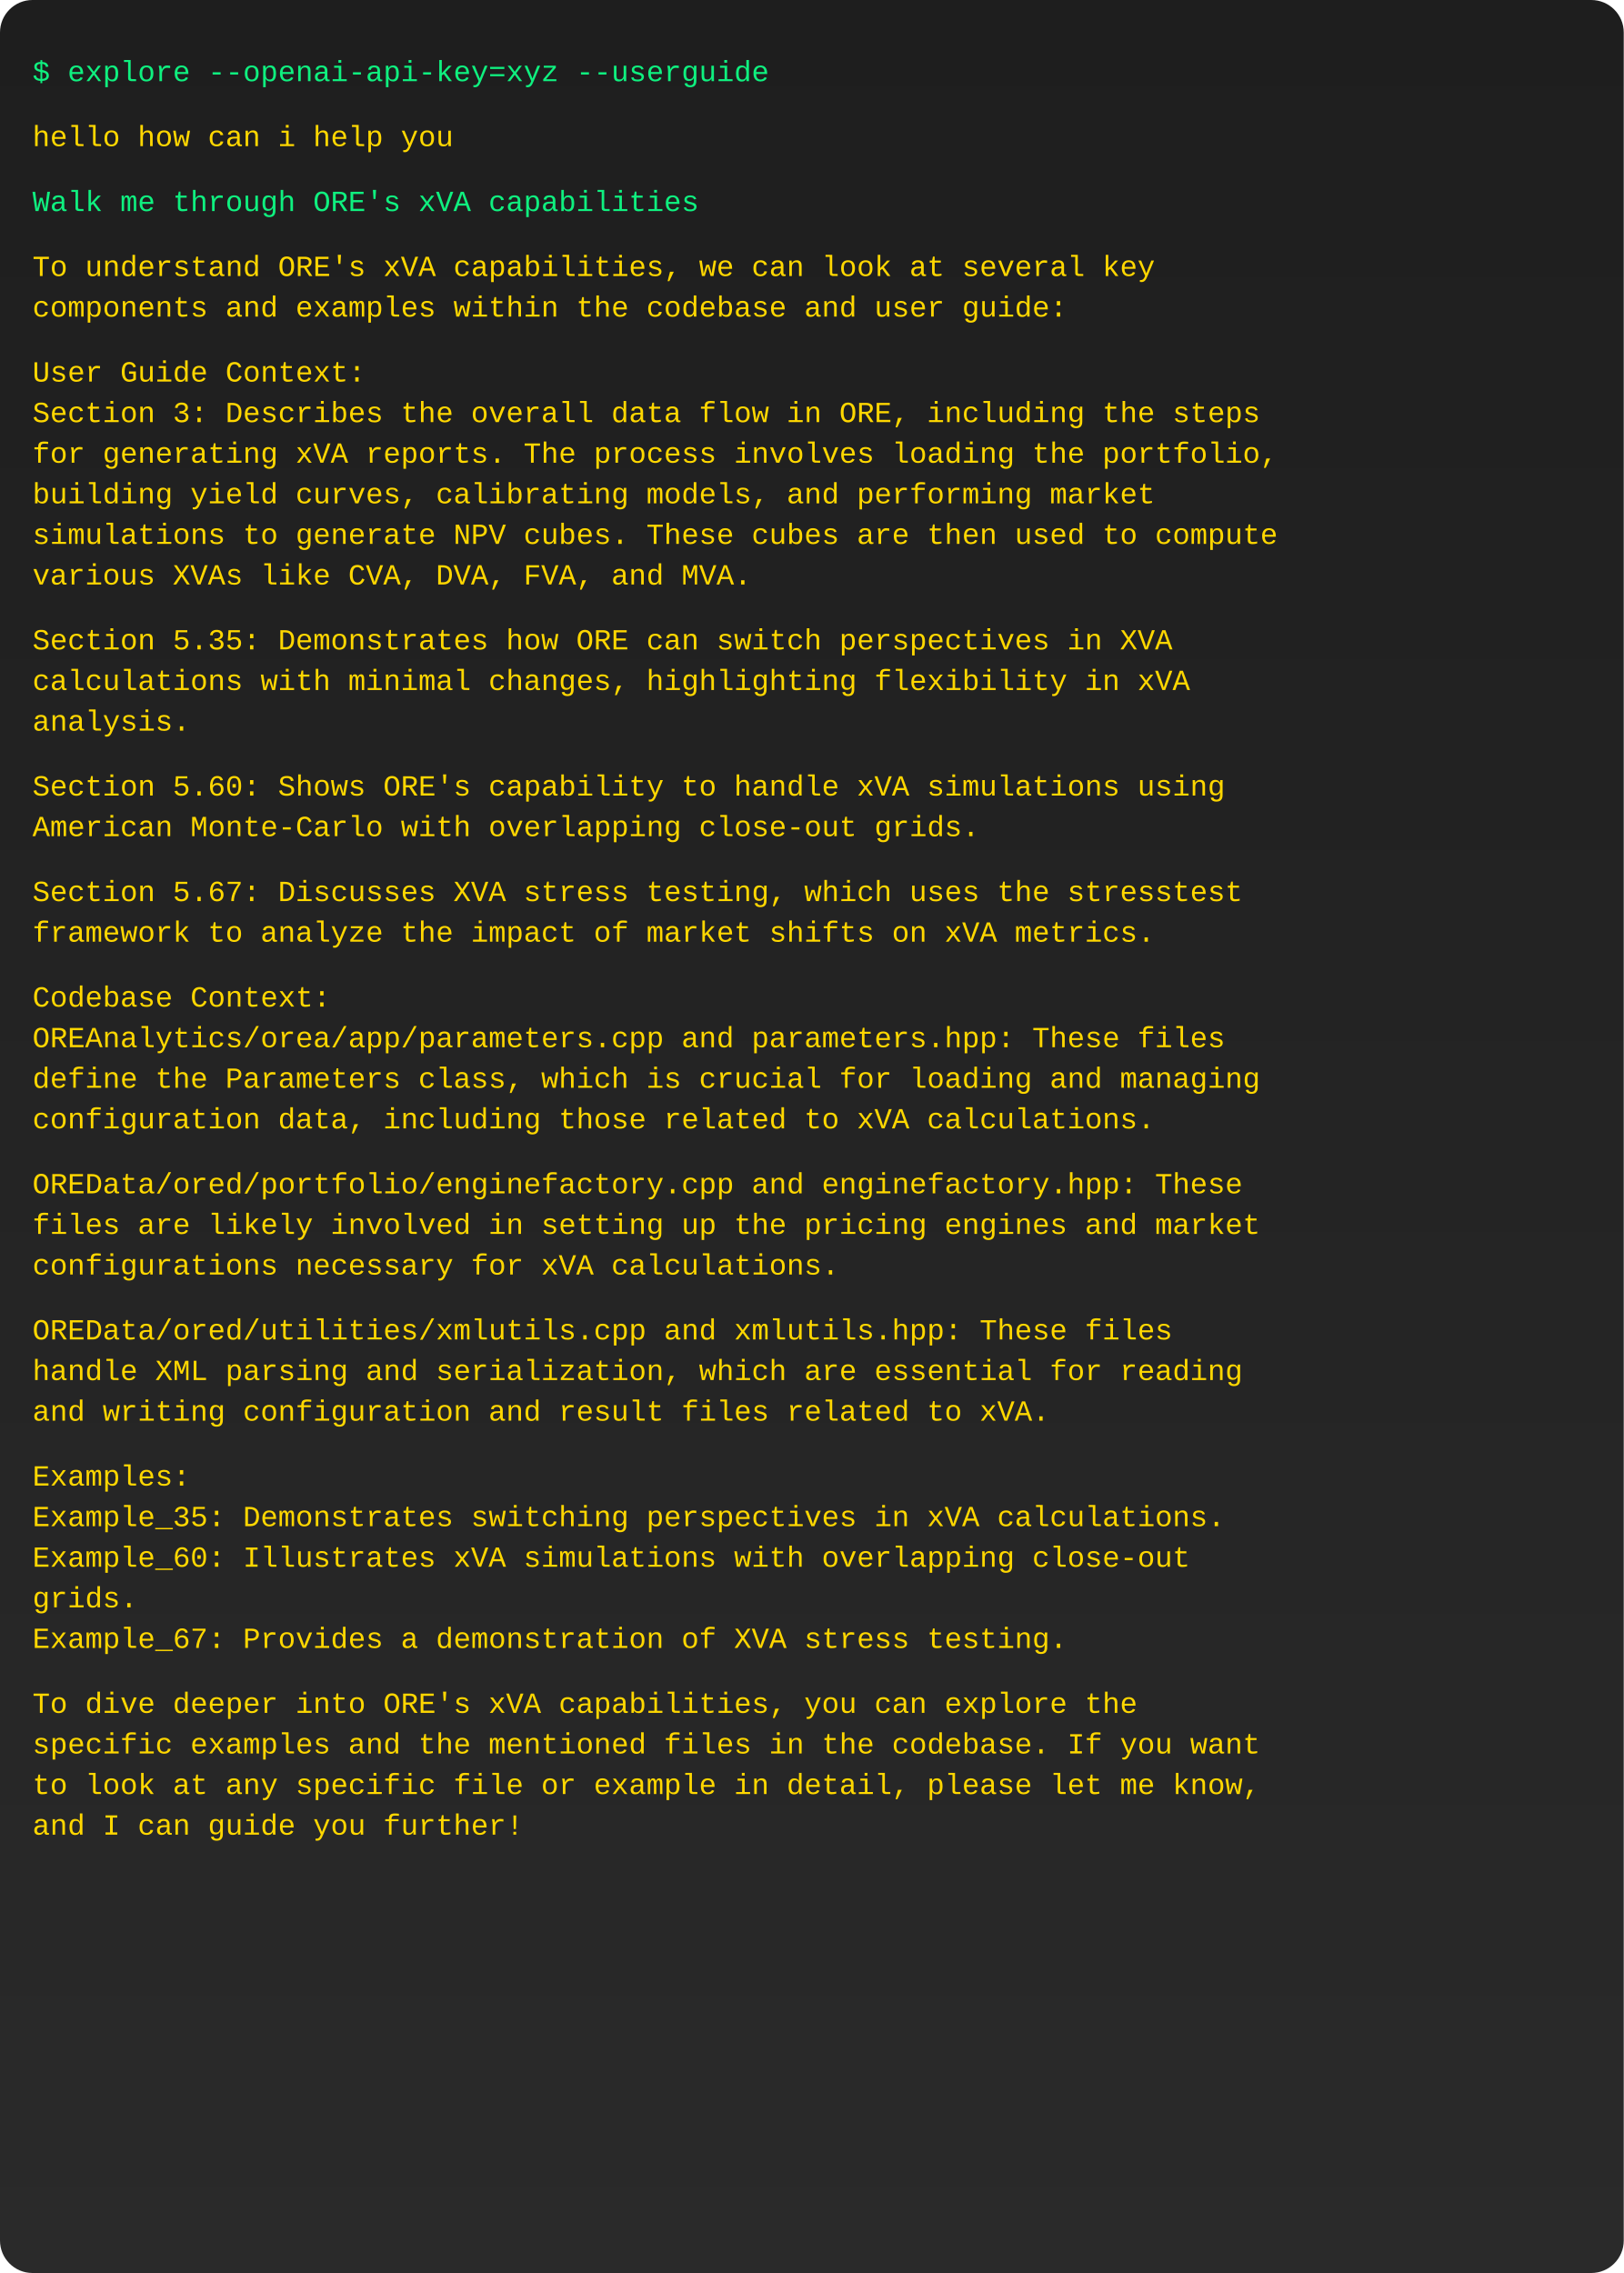
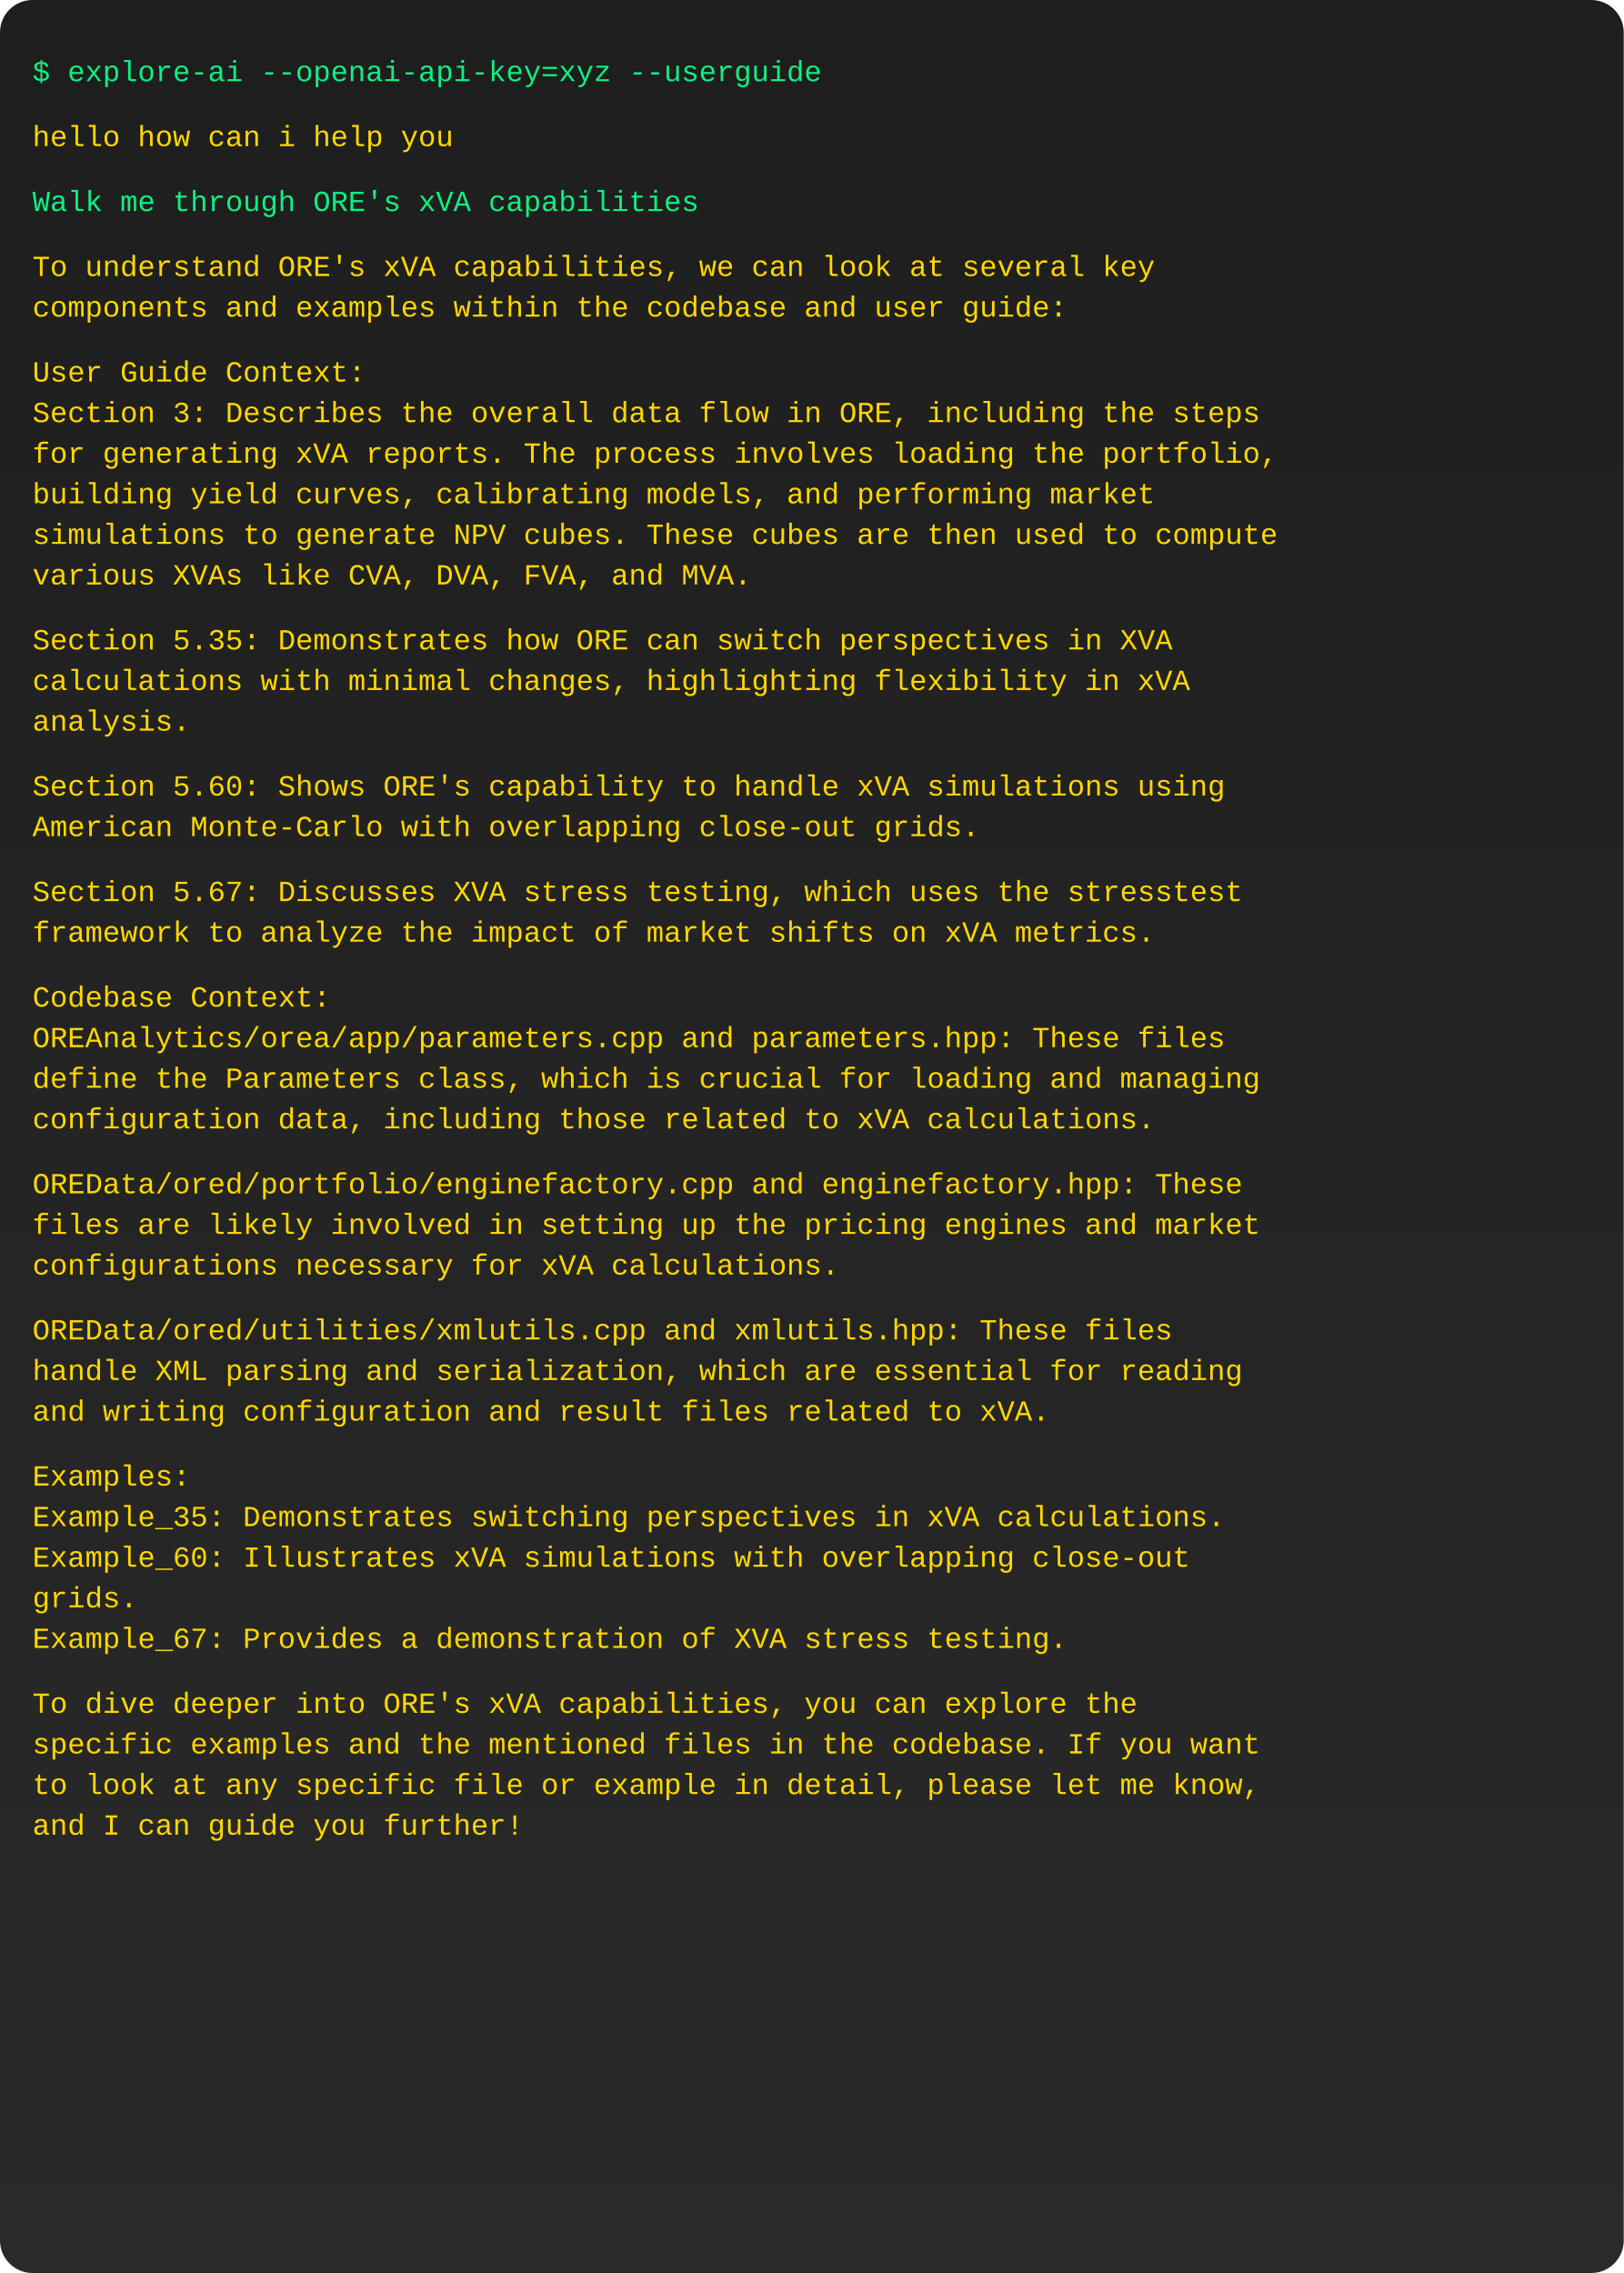
<svg xmlns="http://www.w3.org/2000/svg" version="1.1" width="1000" height="1400" viewBox="0 0 1000 1400">
  <defs>
    <linearGradient id="terminal-bg" x1="0" y1="0" x2="0" y2="1">
      <stop offset="0%" stop-color="#1e1e1e" />
      <stop offset="100%" stop-color="#2a2a2a" />
    </linearGradient>
  </defs>
  <rect x="0" y="0" width="1000" height="1400" rx="20" ry="20" fill="url(#terminal-bg)" />
  <style>
    .terminal-text {
      font-family: "Consolas", "Courier New", monospace;
      font-size: 18px;
      white-space: pre;
    }
    .command,
    .user {
      fill: #0ff07f;
    }
    .system {
      fill: #ffd700;
    }
  </style>
  <g transform="translate(20, 50)">
    <text class="terminal-text command" x="0" y="0">
-       $ explore --openai-api-key=xyz --userguide
+       $ explore-ai --openai-api-key=xyz --userguide
    </text>
    <text class="terminal-text system" x="0" y="40">
      hello how can i help you
    </text>
    <text class="terminal-text user" x="0" y="80">
      Walk me through ORE's xVA capabilities
    </text>
    <text class="terminal-text system" x="0" y="120">
      To understand ORE's xVA capabilities, we can look at several key
    </text>
    <text class="terminal-text system" x="0" y="145">
      components and examples within the codebase and user guide:
    </text>
    <text class="terminal-text system" x="0" y="185">
      User Guide Context:
    </text>
    <text class="terminal-text system" x="0" y="210">
      Section 3: Describes the overall data flow in ORE, including the steps
    </text>
    <text class="terminal-text system" x="0" y="235">
      for generating xVA reports. The process involves loading the portfolio,
    </text>
    <text class="terminal-text system" x="0" y="260">
      building yield curves, calibrating models, and performing market
    </text>
    <text class="terminal-text system" x="0" y="285">
      simulations to generate NPV cubes. These cubes are then used to compute
    </text>
    <text class="terminal-text system" x="0" y="310">
      various XVAs like CVA, DVA, FVA, and MVA.
    </text>
    <text class="terminal-text system" x="0" y="350">
      Section 5.35: Demonstrates how ORE can switch perspectives in XVA
    </text>
    <text class="terminal-text system" x="0" y="375">
      calculations with minimal changes, highlighting flexibility in xVA
    </text>
    <text class="terminal-text system" x="0" y="400">
      analysis.
    </text>
    <text class="terminal-text system" x="0" y="440">
      Section 5.60: Shows ORE's capability to handle xVA simulations using
    </text>
    <text class="terminal-text system" x="0" y="465">
      American Monte-Carlo with overlapping close-out grids.
    </text>
    <text class="terminal-text system" x="0" y="505">
      Section 5.67: Discusses XVA stress testing, which uses the stresstest
    </text>
    <text class="terminal-text system" x="0" y="530">
      framework to analyze the impact of market shifts on xVA metrics.
    </text>
    <text class="terminal-text system" x="0" y="570">
      Codebase Context:
    </text>
    <text class="terminal-text system" x="0" y="595">
      OREAnalytics/orea/app/parameters.cpp and parameters.hpp: These files
    </text>
    <text class="terminal-text system" x="0" y="620">
      define the Parameters class, which is crucial for loading and managing
    </text>
    <text class="terminal-text system" x="0" y="645">
      configuration data, including those related to xVA calculations.
    </text>
    <text class="terminal-text system" x="0" y="685">
      OREData/ored/portfolio/enginefactory.cpp and enginefactory.hpp: These
    </text>
    <text class="terminal-text system" x="0" y="710">
      files are likely involved in setting up the pricing engines and market
    </text>
    <text class="terminal-text system" x="0" y="735">
      configurations necessary for xVA calculations.
    </text>
    <text class="terminal-text system" x="0" y="775">
      OREData/ored/utilities/xmlutils.cpp and xmlutils.hpp: These files
    </text>
    <text class="terminal-text system" x="0" y="800">
      handle XML parsing and serialization, which are essential for reading
    </text>
    <text class="terminal-text system" x="0" y="825">
      and writing configuration and result files related to xVA.
    </text>
    <text class="terminal-text system" x="0" y="865">
      Examples:
    </text>
    <text class="terminal-text system" x="0" y="890">
      Example_35: Demonstrates switching perspectives in xVA calculations.
    </text>
    <text class="terminal-text system" x="0" y="915">
      Example_60: Illustrates xVA simulations with overlapping close-out
    </text>
    <text class="terminal-text system" x="0" y="940">
      grids.
    </text>
    <text class="terminal-text system" x="0" y="965">
      Example_67: Provides a demonstration of XVA stress testing.
    </text>
    <text class="terminal-text system" x="0" y="1005">
      To dive deeper into ORE's xVA capabilities, you can explore the
    </text>
    <text class="terminal-text system" x="0" y="1030">
      specific examples and the mentioned files in the codebase. If you want
    </text>
    <text class="terminal-text system" x="0" y="1055">
      to look at any specific file or example in detail, please let me know,
    </text>
    <text class="terminal-text system" x="0" y="1080">
      and I can guide you further!
    </text>
  </g>
</svg>
